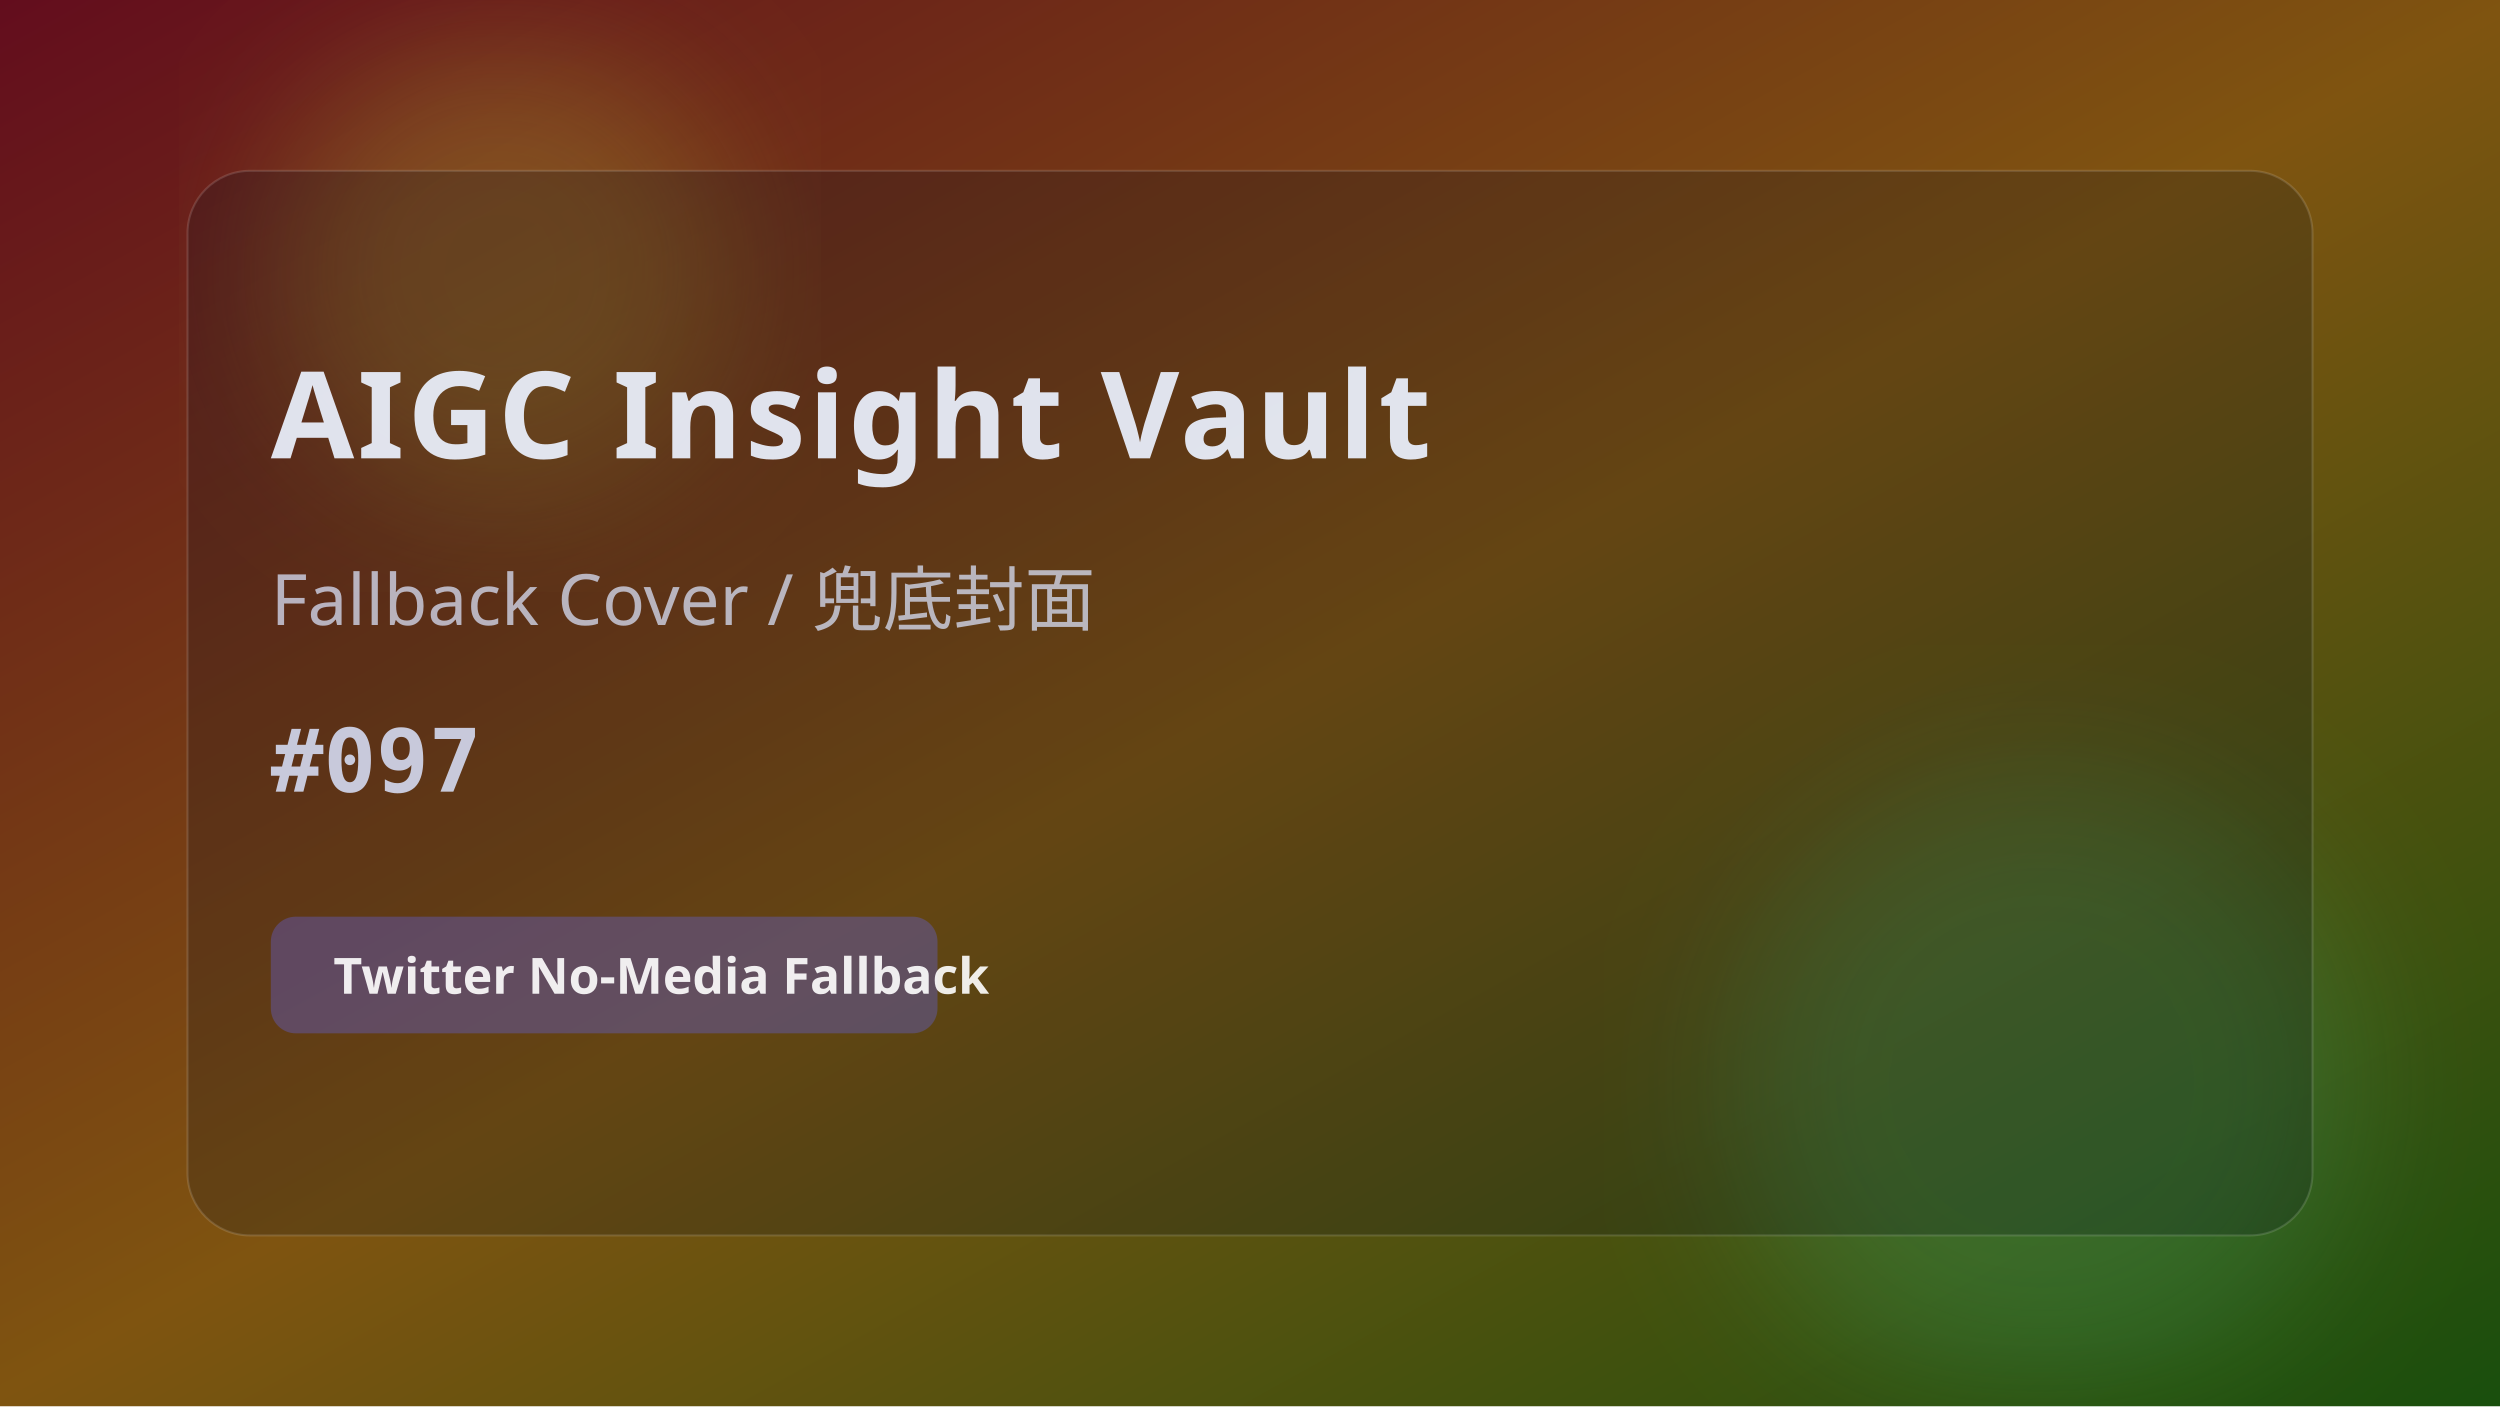
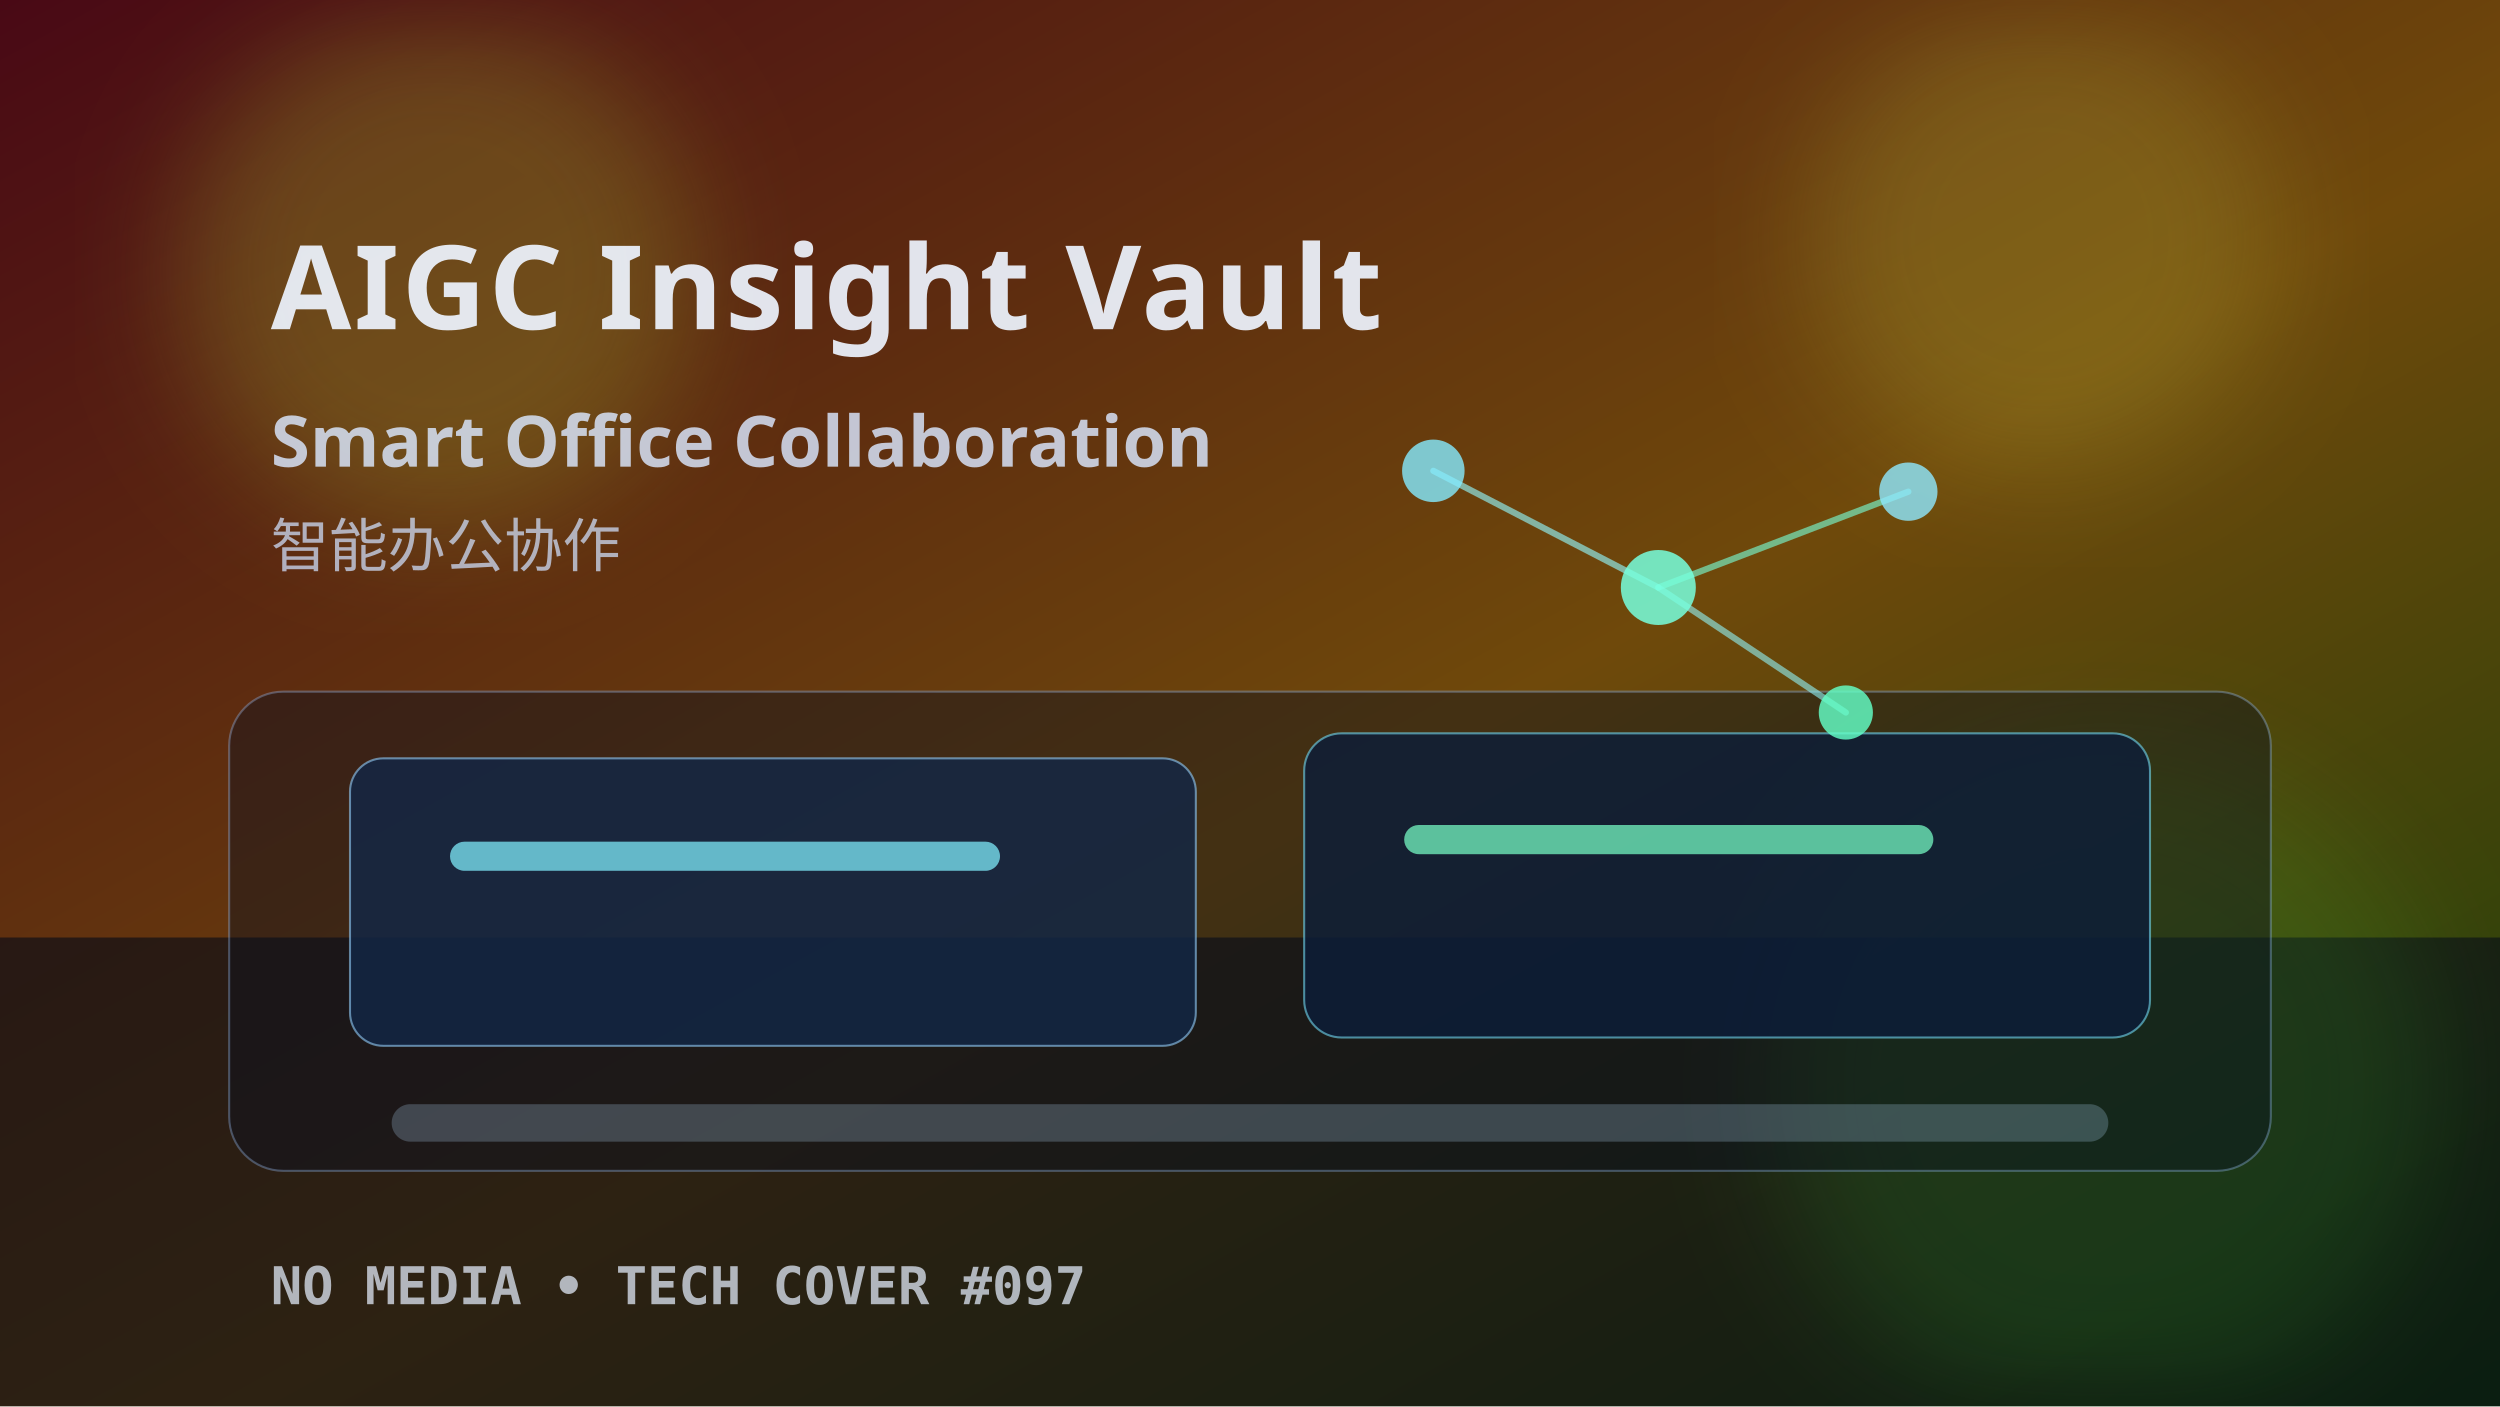
- <svg xmlns="http://www.w3.org/2000/svg" width="1200" height="675" viewBox="0 0 1200 675" role="img" aria-label="AIGC fallback cover 97">
+ <svg xmlns="http://www.w3.org/2000/svg" width="1200" height="675" viewBox="0 0 1200 675" role="img" aria-label="AIGC fallback cover 97" data-scene="smart-office">
  <defs>
    <linearGradient id="g97" x1="0" y1="0" x2="1" y2="1">
-       <stop offset="0%" stop-color="hsl(349, 76%, 22%)" />
-       <stop offset="50%" stop-color="hsl(37, 78%, 28%)" />
-       <stop offset="100%" stop-color="hsl(109, 72%, 18%)" />
+       <stop offset="0%" stop-color="hsl(349, 78%, 16%)" />
+       <stop offset="55%" stop-color="hsl(37, 82%, 24%)" />
+       <stop offset="100%" stop-color="hsl(109, 74%, 14%)" />
    </linearGradient>
    <filter id="blur" x="-20%" y="-20%" width="140%" height="140%">
-       <feGaussianBlur stdDeviation="36" />
+       <feGaussianBlur stdDeviation="28" />
    </filter>
  </defs>
  <rect width="1200" height="675" fill="url(#g97)" />
-   <circle cx="240" cy="130" r="110" fill="hsl(69, 90%, 60%)" opacity="0.20" filter="url(#blur)" />
-   <circle cx="980" cy="520" r="150" fill="hsl(157, 90%, 62%)" opacity="0.16" filter="url(#blur)" />
-   <rect x="90" y="82" width="1020" height="511" rx="30" fill="rgba(8, 15, 32, 0.22)" stroke="rgba(255,255,255,0.14)" />
-   <text x="130" y="220" fill="rgba(236,242,255,0.92)" font-family="'Segoe UI', 'PingFang SC', 'Microsoft YaHei', sans-serif" font-size="58" font-weight="700" letter-spacing="1.5">AIGC Insight Vault</text>
-   <text x="130" y="300" fill="rgba(220,230,255,0.72)" font-family="'Segoe UI', 'PingFang SC', 'Microsoft YaHei', sans-serif" font-size="34" font-weight="500">Fallback Cover / 兜底封面</text>
-   <text x="130" y="380" fill="rgba(220,230,255,0.84)" font-family="'JetBrains Mono', 'Menlo', monospace" font-size="42" font-weight="700">#097</text>
-   <rect x="130" y="440" width="320" height="56" rx="12" fill="rgba(99, 102, 241, 0.34)" />
-   <text x="160" y="477" fill="rgba(255,255,255,0.9)" font-family="'Segoe UI', 'PingFang SC', 'Microsoft YaHei', sans-serif" font-size="24" font-weight="600">Twitter No-Media Fallback</text>
+   <rect y="450" width="1200" height="225" fill="rgba(5, 10, 24, 0.62)" />
+   <circle cx="210" cy="130" r="124" fill="hsl(73, 92%, 60%)" opacity="0.2" filter="url(#blur)" />
+   <circle cx="980" cy="115" r="112" fill="hsl(67, 94%, 66%)" opacity="0.16" filter="url(#blur)" />
+   <circle cx="1010" cy="520" r="160" fill="hsl(119, 90%, 62%)" opacity="0.12" filter="url(#blur)" />
+   <g id="workspace-desk">
+     <rect x="110" y="332" width="980" height="230" rx="26" fill="rgba(8, 16, 32, 0.42)" stroke="rgba(158,198,255,0.34)" />
+     <rect x="168" y="364" width="406" height="138" rx="16" fill="rgba(18, 38, 70, 0.82)" stroke="rgba(150,210,255,0.58)" />
+     <rect x="626" y="352" width="406" height="146" rx="18" fill="rgba(12, 28, 56, 0.82)" stroke="rgba(120,230,255,0.56)" />
+     <rect x="216" y="404" width="264" height="14" rx="7" fill="rgba(130, 240, 255, 0.72)" />
+     <rect x="674" y="396" width="254" height="14" rx="7" fill="rgba(120, 255, 198, 0.72)" />
+     <rect x="188" y="530" width="824" height="18" rx="9" fill="rgba(185, 220, 255, 0.24)" />
+   </g>
+   <g id="ai-network" stroke-linecap="round">
+     <line x1="688" y1="226" x2="796" y2="282" stroke="rgba(147, 250, 255, 0.62)" stroke-width="3" />
+     <line x1="796" y1="282" x2="916" y2="236" stroke="rgba(120, 255, 214, 0.62)" stroke-width="3" />
+     <line x1="796" y1="282" x2="886" y2="342" stroke="rgba(147, 250, 255, 0.58)" stroke-width="3" />
+     <circle cx="688" cy="226" r="15" fill="rgba(132, 235, 255, 0.8)" />
+     <circle cx="796" cy="282" r="18" fill="rgba(119, 255, 221, 0.85)" />
+     <circle cx="916" cy="236" r="14" fill="rgba(143, 232, 255, 0.8)" />
+     <circle cx="886" cy="342" r="13" fill="rgba(99, 255, 199, 0.82)" />
+   </g>
+   <text x="130" y="158" fill="rgba(238,244,255,0.92)" font-family="'Segoe UI', 'PingFang SC', 'Microsoft YaHei', sans-serif" font-size="56" font-weight="700" letter-spacing="1.2">AIGC Insight Vault</text>
+   <text x="130" y="224" fill="rgba(218,232,255,0.82)" font-family="'Segoe UI', 'PingFang SC', 'Microsoft YaHei', sans-serif" font-size="34" font-weight="600">Smart Office Collaboration</text>
+   <text x="130" y="272" fill="rgba(210,226,255,0.72)" font-family="'Segoe UI', 'PingFang SC', 'Microsoft YaHei', sans-serif" font-size="28" font-weight="500">智能办公协作</text>
+   <text x="130" y="626" fill="rgba(230,240,255,0.72)" font-family="'JetBrains Mono', 'Menlo', monospace" font-size="25" font-weight="600">NO MEDIA • TECH COVER #097</text>
</svg>
